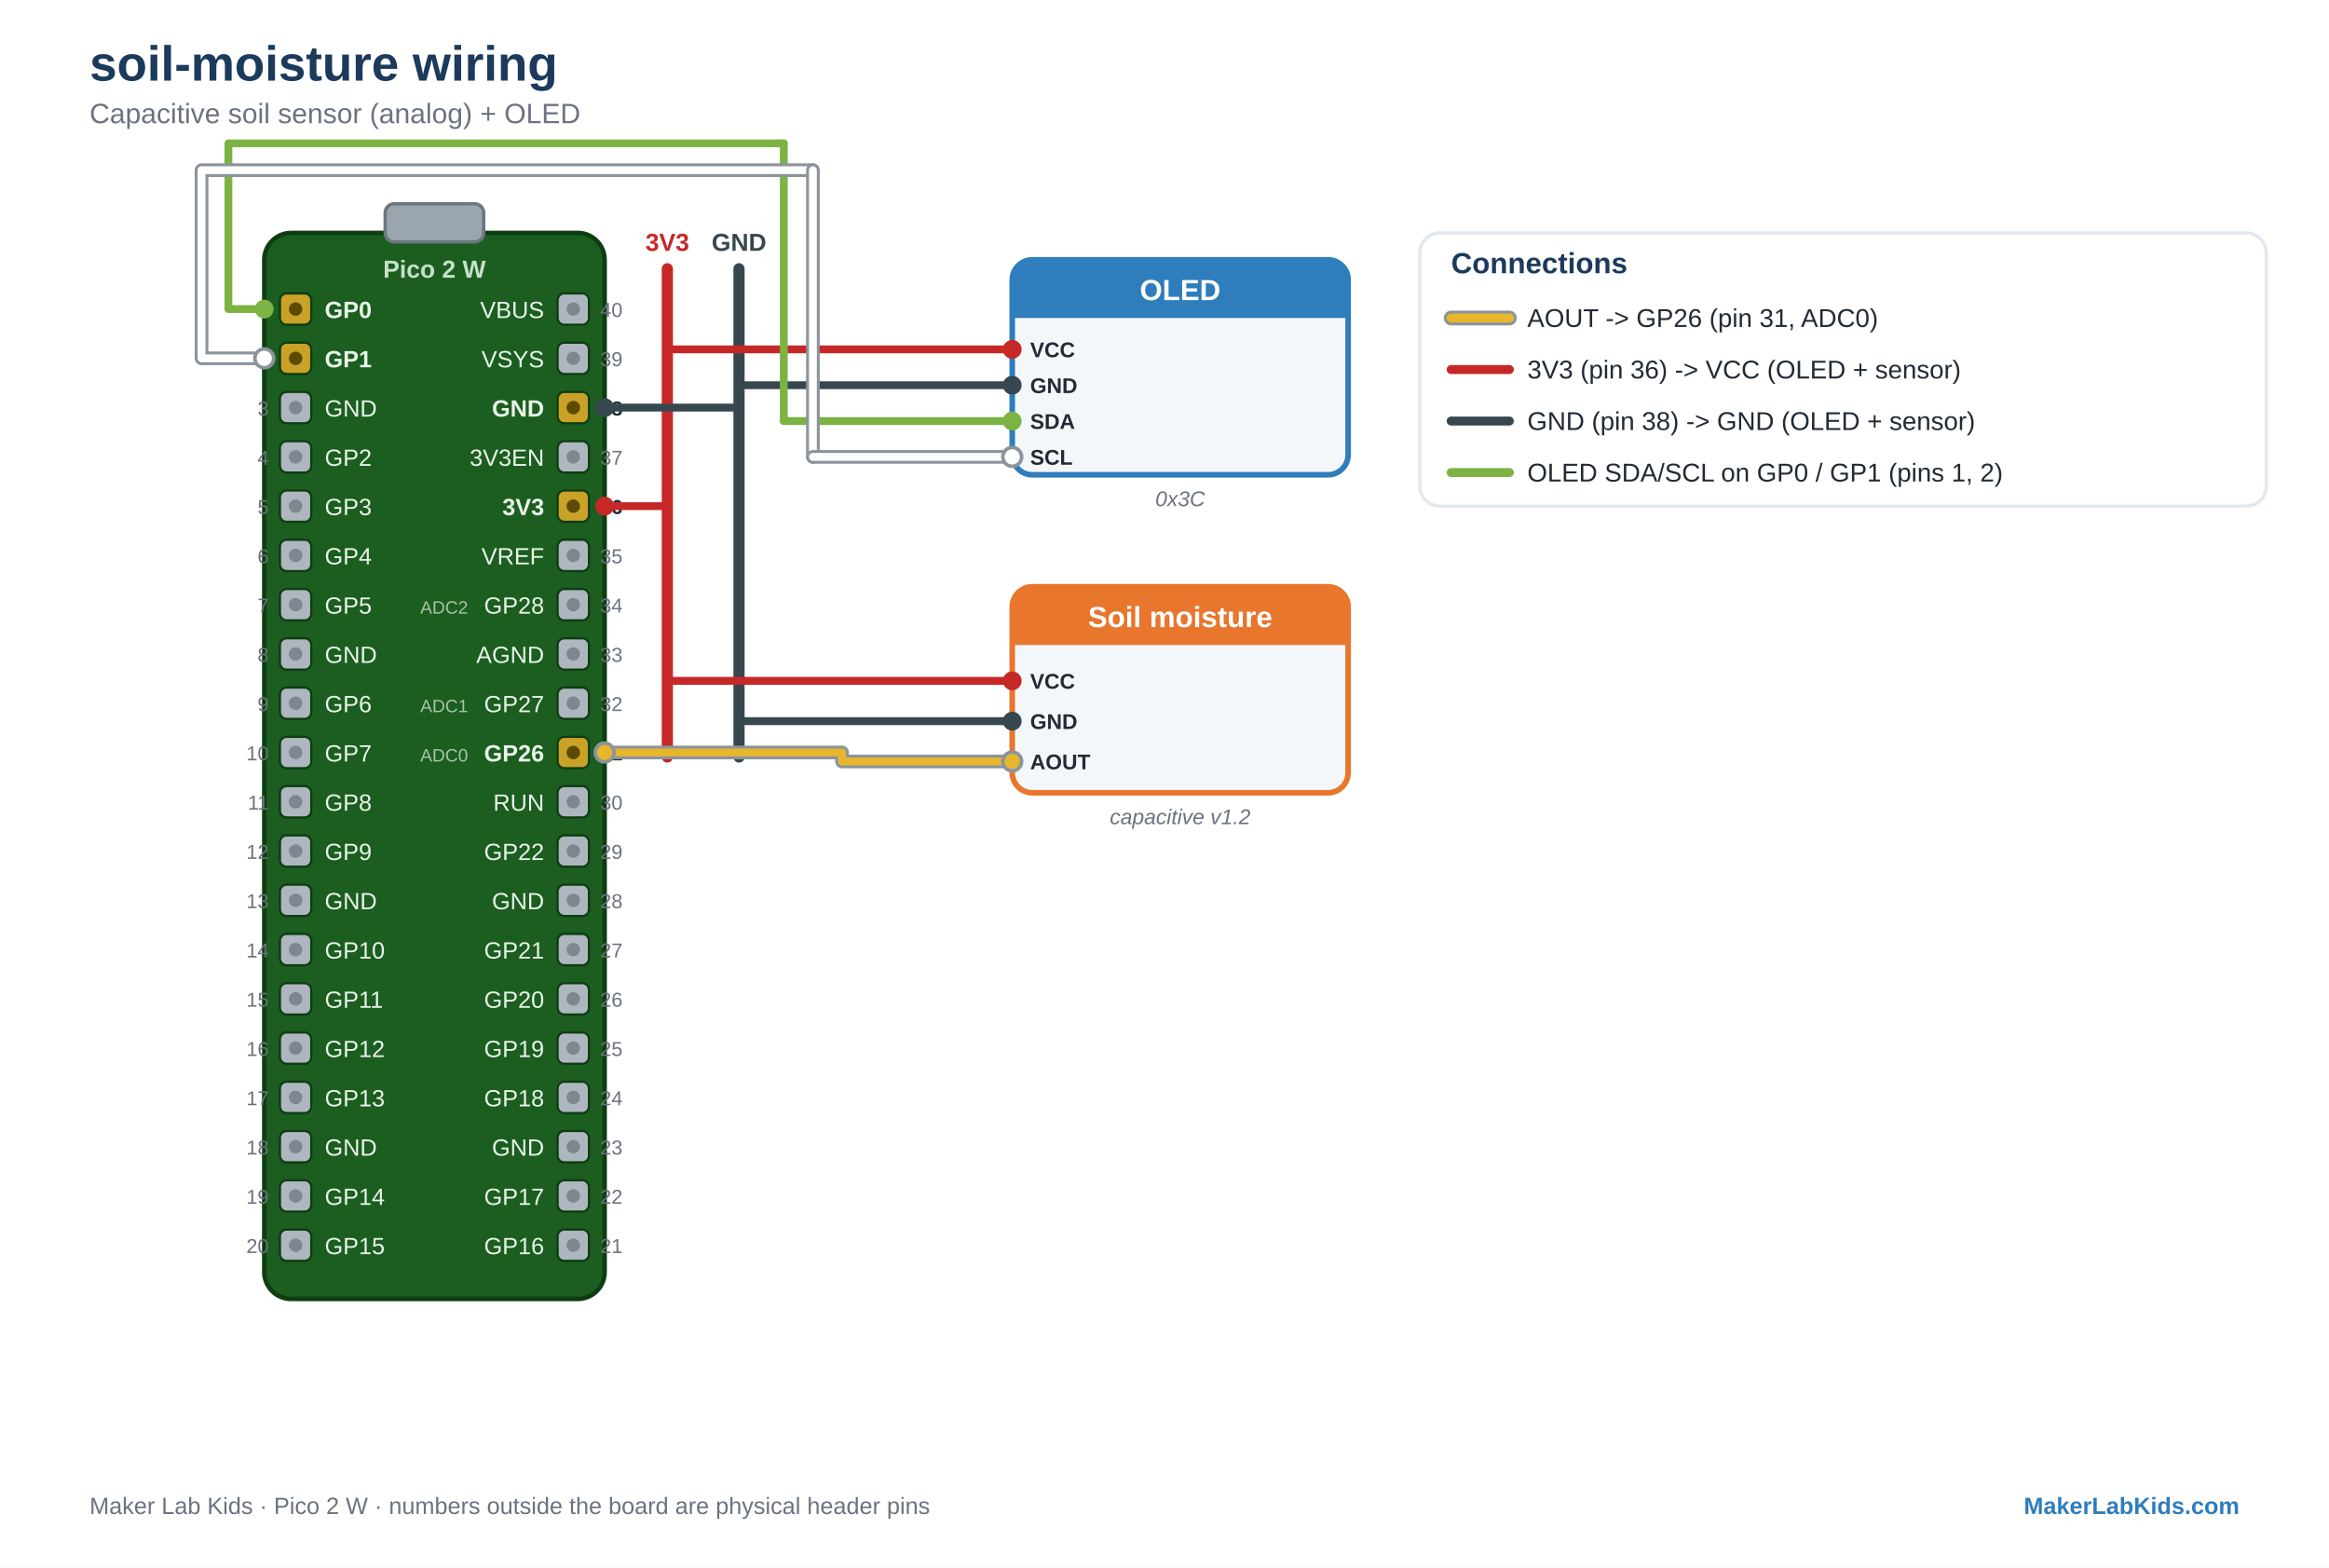
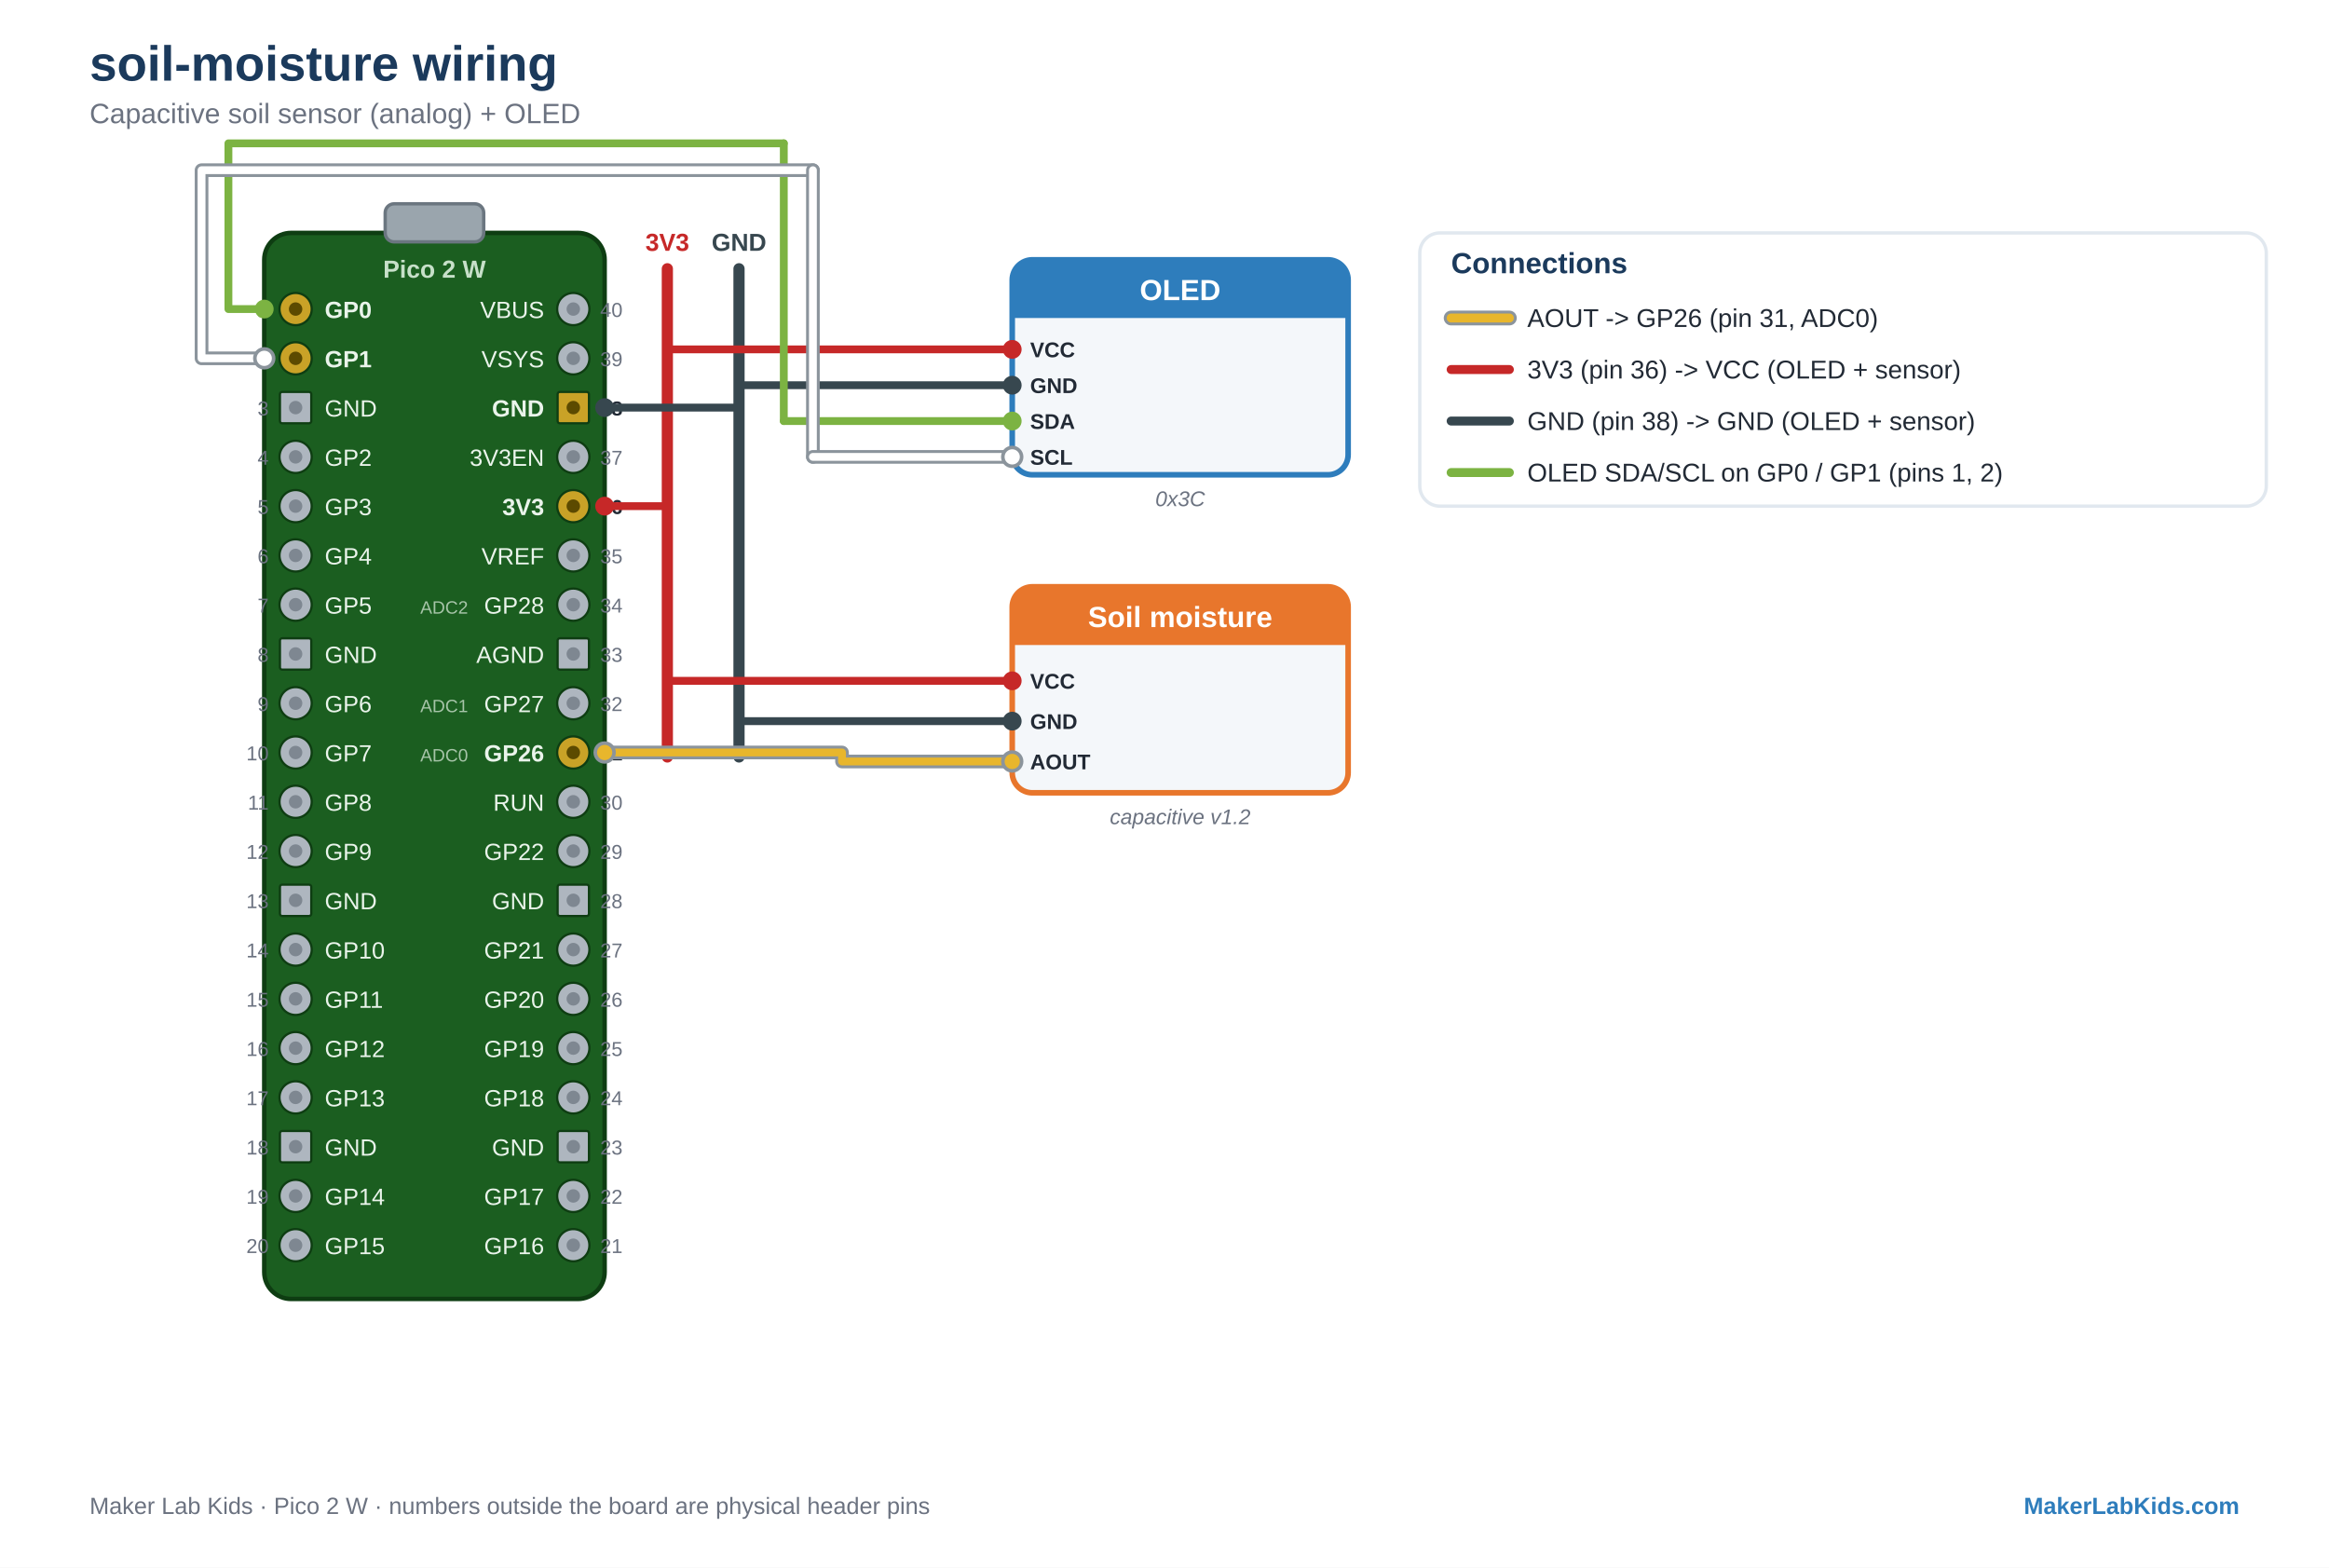
<svg xmlns="http://www.w3.org/2000/svg" viewBox="0 0 1040 700" font-family="Arial, Helvetica, sans-serif">
  <rect width="1040" height="700" fill="#FFFFFF" />
  <text x="40" y="36" font-family="Arial, Helvetica, sans-serif" font-size="22" fill="#1B3A5C" text-anchor="start" font-weight="bold">soil-moisture wiring</text>
  <text x="40" y="55" font-family="Arial, Helvetica, sans-serif" font-size="12.5" fill="#6B7280" text-anchor="start">Capacitive soil sensor (analog) + OLED</text>
  <rect x="118" y="104" width="152" height="476" rx="12" fill="#1B5E20" stroke="#0E3D12" stroke-width="2" />
  <rect x="172" y="91" width="44" height="17" rx="4" fill="#9AA5AD" stroke="#6B7680" stroke-width="1.5" />
  <text x="194" y="124" font-family="Arial, Helvetica, sans-serif" font-size="11" fill="#C7E0C9" text-anchor="middle" font-weight="bold">Pico 2 W</text>
-   <rect x="125" y="131" width="14" height="14" rx="3" fill="#C9A227" stroke="#0E3D12" stroke-width="1" />
+   <circle cx="132" cy="138" r="7.2" fill="#C9A227" stroke="#0E3D12" stroke-width="1" />
  <circle cx="132" cy="138" r="3" fill="#5C4A00" />
  <text x="145" y="142" font-family="Arial, Helvetica, sans-serif" font-size="10.5" fill="#EAF4EB" text-anchor="start" font-weight="bold">GP0</text>
  <text x="120" y="141.5" font-family="Arial, Helvetica, sans-serif" font-size="9" fill="#222A35" text-anchor="end" font-weight="bold">1</text>
-   <rect x="125" y="153" width="14" height="14" rx="3" fill="#C9A227" stroke="#0E3D12" stroke-width="1" />
+   <circle cx="132" cy="160" r="7.2" fill="#C9A227" stroke="#0E3D12" stroke-width="1" />
  <circle cx="132" cy="160" r="3" fill="#5C4A00" />
  <text x="145" y="164" font-family="Arial, Helvetica, sans-serif" font-size="10.5" fill="#EAF4EB" text-anchor="start" font-weight="bold">GP1</text>
  <text x="120" y="163.5" font-family="Arial, Helvetica, sans-serif" font-size="9" fill="#222A35" text-anchor="end" font-weight="bold">2</text>
-   <rect x="125" y="175" width="14" height="14" rx="3" fill="#AEB6BF" stroke="#0E3D12" stroke-width="1" />
+   <rect x="125" y="175" width="14" height="14" rx="1" fill="#AEB6BF" stroke="#0E3D12" stroke-width="1" />
  <circle cx="132" cy="182" r="3" fill="#7E8791" />
  <text x="145" y="186" font-family="Arial, Helvetica, sans-serif" font-size="10.5" fill="#EAF4EB" text-anchor="start">GND</text>
  <text x="120" y="185.5" font-family="Arial, Helvetica, sans-serif" font-size="9" fill="#6B7280" text-anchor="end">3</text>
-   <rect x="125" y="197" width="14" height="14" rx="3" fill="#AEB6BF" stroke="#0E3D12" stroke-width="1" />
+   <circle cx="132" cy="204" r="7.2" fill="#AEB6BF" stroke="#0E3D12" stroke-width="1" />
  <circle cx="132" cy="204" r="3" fill="#7E8791" />
  <text x="145" y="208" font-family="Arial, Helvetica, sans-serif" font-size="10.5" fill="#EAF4EB" text-anchor="start">GP2</text>
  <text x="120" y="207.5" font-family="Arial, Helvetica, sans-serif" font-size="9" fill="#6B7280" text-anchor="end">4</text>
-   <rect x="125" y="219" width="14" height="14" rx="3" fill="#AEB6BF" stroke="#0E3D12" stroke-width="1" />
+   <circle cx="132" cy="226" r="7.2" fill="#AEB6BF" stroke="#0E3D12" stroke-width="1" />
  <circle cx="132" cy="226" r="3" fill="#7E8791" />
  <text x="145" y="230" font-family="Arial, Helvetica, sans-serif" font-size="10.5" fill="#EAF4EB" text-anchor="start">GP3</text>
  <text x="120" y="229.5" font-family="Arial, Helvetica, sans-serif" font-size="9" fill="#6B7280" text-anchor="end">5</text>
-   <rect x="125" y="241" width="14" height="14" rx="3" fill="#AEB6BF" stroke="#0E3D12" stroke-width="1" />
+   <circle cx="132" cy="248" r="7.2" fill="#AEB6BF" stroke="#0E3D12" stroke-width="1" />
  <circle cx="132" cy="248" r="3" fill="#7E8791" />
  <text x="145" y="252" font-family="Arial, Helvetica, sans-serif" font-size="10.5" fill="#EAF4EB" text-anchor="start">GP4</text>
  <text x="120" y="251.5" font-family="Arial, Helvetica, sans-serif" font-size="9" fill="#6B7280" text-anchor="end">6</text>
-   <rect x="125" y="263" width="14" height="14" rx="3" fill="#AEB6BF" stroke="#0E3D12" stroke-width="1" />
+   <circle cx="132" cy="270" r="7.2" fill="#AEB6BF" stroke="#0E3D12" stroke-width="1" />
  <circle cx="132" cy="270" r="3" fill="#7E8791" />
  <text x="145" y="274" font-family="Arial, Helvetica, sans-serif" font-size="10.5" fill="#EAF4EB" text-anchor="start">GP5</text>
  <text x="120" y="273.5" font-family="Arial, Helvetica, sans-serif" font-size="9" fill="#6B7280" text-anchor="end">7</text>
-   <rect x="125" y="285" width="14" height="14" rx="3" fill="#AEB6BF" stroke="#0E3D12" stroke-width="1" />
+   <rect x="125" y="285" width="14" height="14" rx="1" fill="#AEB6BF" stroke="#0E3D12" stroke-width="1" />
  <circle cx="132" cy="292" r="3" fill="#7E8791" />
  <text x="145" y="296" font-family="Arial, Helvetica, sans-serif" font-size="10.5" fill="#EAF4EB" text-anchor="start">GND</text>
  <text x="120" y="295.5" font-family="Arial, Helvetica, sans-serif" font-size="9" fill="#6B7280" text-anchor="end">8</text>
-   <rect x="125" y="307" width="14" height="14" rx="3" fill="#AEB6BF" stroke="#0E3D12" stroke-width="1" />
+   <circle cx="132" cy="314" r="7.2" fill="#AEB6BF" stroke="#0E3D12" stroke-width="1" />
  <circle cx="132" cy="314" r="3" fill="#7E8791" />
  <text x="145" y="318" font-family="Arial, Helvetica, sans-serif" font-size="10.5" fill="#EAF4EB" text-anchor="start">GP6</text>
  <text x="120" y="317.5" font-family="Arial, Helvetica, sans-serif" font-size="9" fill="#6B7280" text-anchor="end">9</text>
-   <rect x="125" y="329" width="14" height="14" rx="3" fill="#AEB6BF" stroke="#0E3D12" stroke-width="1" />
+   <circle cx="132" cy="336" r="7.2" fill="#AEB6BF" stroke="#0E3D12" stroke-width="1" />
  <circle cx="132" cy="336" r="3" fill="#7E8791" />
  <text x="145" y="340" font-family="Arial, Helvetica, sans-serif" font-size="10.5" fill="#EAF4EB" text-anchor="start">GP7</text>
  <text x="120" y="339.5" font-family="Arial, Helvetica, sans-serif" font-size="9" fill="#6B7280" text-anchor="end">10</text>
-   <rect x="125" y="351" width="14" height="14" rx="3" fill="#AEB6BF" stroke="#0E3D12" stroke-width="1" />
+   <circle cx="132" cy="358" r="7.2" fill="#AEB6BF" stroke="#0E3D12" stroke-width="1" />
  <circle cx="132" cy="358" r="3" fill="#7E8791" />
  <text x="145" y="362" font-family="Arial, Helvetica, sans-serif" font-size="10.5" fill="#EAF4EB" text-anchor="start">GP8</text>
  <text x="120" y="361.5" font-family="Arial, Helvetica, sans-serif" font-size="9" fill="#6B7280" text-anchor="end">11</text>
-   <rect x="125" y="373" width="14" height="14" rx="3" fill="#AEB6BF" stroke="#0E3D12" stroke-width="1" />
+   <circle cx="132" cy="380" r="7.2" fill="#AEB6BF" stroke="#0E3D12" stroke-width="1" />
  <circle cx="132" cy="380" r="3" fill="#7E8791" />
  <text x="145" y="384" font-family="Arial, Helvetica, sans-serif" font-size="10.5" fill="#EAF4EB" text-anchor="start">GP9</text>
  <text x="120" y="383.5" font-family="Arial, Helvetica, sans-serif" font-size="9" fill="#6B7280" text-anchor="end">12</text>
-   <rect x="125" y="395" width="14" height="14" rx="3" fill="#AEB6BF" stroke="#0E3D12" stroke-width="1" />
+   <rect x="125" y="395" width="14" height="14" rx="1" fill="#AEB6BF" stroke="#0E3D12" stroke-width="1" />
  <circle cx="132" cy="402" r="3" fill="#7E8791" />
  <text x="145" y="406" font-family="Arial, Helvetica, sans-serif" font-size="10.5" fill="#EAF4EB" text-anchor="start">GND</text>
  <text x="120" y="405.5" font-family="Arial, Helvetica, sans-serif" font-size="9" fill="#6B7280" text-anchor="end">13</text>
-   <rect x="125" y="417" width="14" height="14" rx="3" fill="#AEB6BF" stroke="#0E3D12" stroke-width="1" />
+   <circle cx="132" cy="424" r="7.2" fill="#AEB6BF" stroke="#0E3D12" stroke-width="1" />
  <circle cx="132" cy="424" r="3" fill="#7E8791" />
  <text x="145" y="428" font-family="Arial, Helvetica, sans-serif" font-size="10.5" fill="#EAF4EB" text-anchor="start">GP10</text>
  <text x="120" y="427.5" font-family="Arial, Helvetica, sans-serif" font-size="9" fill="#6B7280" text-anchor="end">14</text>
-   <rect x="125" y="439" width="14" height="14" rx="3" fill="#AEB6BF" stroke="#0E3D12" stroke-width="1" />
+   <circle cx="132" cy="446" r="7.2" fill="#AEB6BF" stroke="#0E3D12" stroke-width="1" />
  <circle cx="132" cy="446" r="3" fill="#7E8791" />
  <text x="145" y="450" font-family="Arial, Helvetica, sans-serif" font-size="10.5" fill="#EAF4EB" text-anchor="start">GP11</text>
  <text x="120" y="449.5" font-family="Arial, Helvetica, sans-serif" font-size="9" fill="#6B7280" text-anchor="end">15</text>
-   <rect x="125" y="461" width="14" height="14" rx="3" fill="#AEB6BF" stroke="#0E3D12" stroke-width="1" />
+   <circle cx="132" cy="468" r="7.2" fill="#AEB6BF" stroke="#0E3D12" stroke-width="1" />
  <circle cx="132" cy="468" r="3" fill="#7E8791" />
  <text x="145" y="472" font-family="Arial, Helvetica, sans-serif" font-size="10.5" fill="#EAF4EB" text-anchor="start">GP12</text>
  <text x="120" y="471.5" font-family="Arial, Helvetica, sans-serif" font-size="9" fill="#6B7280" text-anchor="end">16</text>
-   <rect x="125" y="483" width="14" height="14" rx="3" fill="#AEB6BF" stroke="#0E3D12" stroke-width="1" />
+   <circle cx="132" cy="490" r="7.2" fill="#AEB6BF" stroke="#0E3D12" stroke-width="1" />
  <circle cx="132" cy="490" r="3" fill="#7E8791" />
  <text x="145" y="494" font-family="Arial, Helvetica, sans-serif" font-size="10.5" fill="#EAF4EB" text-anchor="start">GP13</text>
  <text x="120" y="493.5" font-family="Arial, Helvetica, sans-serif" font-size="9" fill="#6B7280" text-anchor="end">17</text>
-   <rect x="125" y="505" width="14" height="14" rx="3" fill="#AEB6BF" stroke="#0E3D12" stroke-width="1" />
+   <rect x="125" y="505" width="14" height="14" rx="1" fill="#AEB6BF" stroke="#0E3D12" stroke-width="1" />
  <circle cx="132" cy="512" r="3" fill="#7E8791" />
  <text x="145" y="516" font-family="Arial, Helvetica, sans-serif" font-size="10.5" fill="#EAF4EB" text-anchor="start">GND</text>
  <text x="120" y="515.5" font-family="Arial, Helvetica, sans-serif" font-size="9" fill="#6B7280" text-anchor="end">18</text>
-   <rect x="125" y="527" width="14" height="14" rx="3" fill="#AEB6BF" stroke="#0E3D12" stroke-width="1" />
+   <circle cx="132" cy="534" r="7.2" fill="#AEB6BF" stroke="#0E3D12" stroke-width="1" />
  <circle cx="132" cy="534" r="3" fill="#7E8791" />
  <text x="145" y="538" font-family="Arial, Helvetica, sans-serif" font-size="10.5" fill="#EAF4EB" text-anchor="start">GP14</text>
  <text x="120" y="537.5" font-family="Arial, Helvetica, sans-serif" font-size="9" fill="#6B7280" text-anchor="end">19</text>
-   <rect x="125" y="549" width="14" height="14" rx="3" fill="#AEB6BF" stroke="#0E3D12" stroke-width="1" />
+   <circle cx="132" cy="556" r="7.2" fill="#AEB6BF" stroke="#0E3D12" stroke-width="1" />
  <circle cx="132" cy="556" r="3" fill="#7E8791" />
  <text x="145" y="560" font-family="Arial, Helvetica, sans-serif" font-size="10.5" fill="#EAF4EB" text-anchor="start">GP15</text>
  <text x="120" y="559.5" font-family="Arial, Helvetica, sans-serif" font-size="9" fill="#6B7280" text-anchor="end">20</text>
-   <rect x="249" y="549" width="14" height="14" rx="3" fill="#AEB6BF" stroke="#0E3D12" stroke-width="1" />
+   <circle cx="256" cy="556" r="7.2" fill="#AEB6BF" stroke="#0E3D12" stroke-width="1" />
  <circle cx="256" cy="556" r="3" fill="#7E8791" />
  <text x="243" y="560" font-family="Arial, Helvetica, sans-serif" font-size="10.5" fill="#EAF4EB" text-anchor="end">GP16</text>
  <text x="268" y="559.5" font-family="Arial, Helvetica, sans-serif" font-size="9" fill="#6B7280" text-anchor="start">21</text>
-   <rect x="249" y="527" width="14" height="14" rx="3" fill="#AEB6BF" stroke="#0E3D12" stroke-width="1" />
+   <circle cx="256" cy="534" r="7.2" fill="#AEB6BF" stroke="#0E3D12" stroke-width="1" />
  <circle cx="256" cy="534" r="3" fill="#7E8791" />
  <text x="243" y="538" font-family="Arial, Helvetica, sans-serif" font-size="10.5" fill="#EAF4EB" text-anchor="end">GP17</text>
  <text x="268" y="537.5" font-family="Arial, Helvetica, sans-serif" font-size="9" fill="#6B7280" text-anchor="start">22</text>
-   <rect x="249" y="505" width="14" height="14" rx="3" fill="#AEB6BF" stroke="#0E3D12" stroke-width="1" />
+   <rect x="249" y="505" width="14" height="14" rx="1" fill="#AEB6BF" stroke="#0E3D12" stroke-width="1" />
  <circle cx="256" cy="512" r="3" fill="#7E8791" />
  <text x="243" y="516" font-family="Arial, Helvetica, sans-serif" font-size="10.5" fill="#EAF4EB" text-anchor="end">GND</text>
  <text x="268" y="515.5" font-family="Arial, Helvetica, sans-serif" font-size="9" fill="#6B7280" text-anchor="start">23</text>
-   <rect x="249" y="483" width="14" height="14" rx="3" fill="#AEB6BF" stroke="#0E3D12" stroke-width="1" />
+   <circle cx="256" cy="490" r="7.2" fill="#AEB6BF" stroke="#0E3D12" stroke-width="1" />
  <circle cx="256" cy="490" r="3" fill="#7E8791" />
  <text x="243" y="494" font-family="Arial, Helvetica, sans-serif" font-size="10.5" fill="#EAF4EB" text-anchor="end">GP18</text>
  <text x="268" y="493.5" font-family="Arial, Helvetica, sans-serif" font-size="9" fill="#6B7280" text-anchor="start">24</text>
-   <rect x="249" y="461" width="14" height="14" rx="3" fill="#AEB6BF" stroke="#0E3D12" stroke-width="1" />
+   <circle cx="256" cy="468" r="7.2" fill="#AEB6BF" stroke="#0E3D12" stroke-width="1" />
  <circle cx="256" cy="468" r="3" fill="#7E8791" />
  <text x="243" y="472" font-family="Arial, Helvetica, sans-serif" font-size="10.5" fill="#EAF4EB" text-anchor="end">GP19</text>
  <text x="268" y="471.5" font-family="Arial, Helvetica, sans-serif" font-size="9" fill="#6B7280" text-anchor="start">25</text>
-   <rect x="249" y="439" width="14" height="14" rx="3" fill="#AEB6BF" stroke="#0E3D12" stroke-width="1" />
+   <circle cx="256" cy="446" r="7.2" fill="#AEB6BF" stroke="#0E3D12" stroke-width="1" />
  <circle cx="256" cy="446" r="3" fill="#7E8791" />
  <text x="243" y="450" font-family="Arial, Helvetica, sans-serif" font-size="10.5" fill="#EAF4EB" text-anchor="end">GP20</text>
  <text x="268" y="449.5" font-family="Arial, Helvetica, sans-serif" font-size="9" fill="#6B7280" text-anchor="start">26</text>
-   <rect x="249" y="417" width="14" height="14" rx="3" fill="#AEB6BF" stroke="#0E3D12" stroke-width="1" />
+   <circle cx="256" cy="424" r="7.2" fill="#AEB6BF" stroke="#0E3D12" stroke-width="1" />
  <circle cx="256" cy="424" r="3" fill="#7E8791" />
  <text x="243" y="428" font-family="Arial, Helvetica, sans-serif" font-size="10.5" fill="#EAF4EB" text-anchor="end">GP21</text>
  <text x="268" y="427.5" font-family="Arial, Helvetica, sans-serif" font-size="9" fill="#6B7280" text-anchor="start">27</text>
-   <rect x="249" y="395" width="14" height="14" rx="3" fill="#AEB6BF" stroke="#0E3D12" stroke-width="1" />
+   <rect x="249" y="395" width="14" height="14" rx="1" fill="#AEB6BF" stroke="#0E3D12" stroke-width="1" />
  <circle cx="256" cy="402" r="3" fill="#7E8791" />
  <text x="243" y="406" font-family="Arial, Helvetica, sans-serif" font-size="10.5" fill="#EAF4EB" text-anchor="end">GND</text>
  <text x="268" y="405.5" font-family="Arial, Helvetica, sans-serif" font-size="9" fill="#6B7280" text-anchor="start">28</text>
-   <rect x="249" y="373" width="14" height="14" rx="3" fill="#AEB6BF" stroke="#0E3D12" stroke-width="1" />
+   <circle cx="256" cy="380" r="7.2" fill="#AEB6BF" stroke="#0E3D12" stroke-width="1" />
  <circle cx="256" cy="380" r="3" fill="#7E8791" />
  <text x="243" y="384" font-family="Arial, Helvetica, sans-serif" font-size="10.5" fill="#EAF4EB" text-anchor="end">GP22</text>
  <text x="268" y="383.5" font-family="Arial, Helvetica, sans-serif" font-size="9" fill="#6B7280" text-anchor="start">29</text>
-   <rect x="249" y="351" width="14" height="14" rx="3" fill="#AEB6BF" stroke="#0E3D12" stroke-width="1" />
+   <circle cx="256" cy="358" r="7.2" fill="#AEB6BF" stroke="#0E3D12" stroke-width="1" />
  <circle cx="256" cy="358" r="3" fill="#7E8791" />
  <text x="243" y="362" font-family="Arial, Helvetica, sans-serif" font-size="10.5" fill="#EAF4EB" text-anchor="end">RUN</text>
  <text x="268" y="361.5" font-family="Arial, Helvetica, sans-serif" font-size="9" fill="#6B7280" text-anchor="start">30</text>
-   <rect x="249" y="329" width="14" height="14" rx="3" fill="#C9A227" stroke="#0E3D12" stroke-width="1" />
+   <circle cx="256" cy="336" r="7.2" fill="#C9A227" stroke="#0E3D12" stroke-width="1" />
  <circle cx="256" cy="336" r="3" fill="#5C4A00" />
  <text x="243" y="340" font-family="Arial, Helvetica, sans-serif" font-size="10.5" fill="#EAF4EB" text-anchor="end" font-weight="bold">GP26</text>
  <text x="209" y="340" font-family="Arial, Helvetica, sans-serif" font-size="8" fill="#A6C4A8" text-anchor="end">ADC0</text>
  <text x="268" y="339.5" font-family="Arial, Helvetica, sans-serif" font-size="9" fill="#222A35" text-anchor="start" font-weight="bold">31</text>
-   <rect x="249" y="307" width="14" height="14" rx="3" fill="#AEB6BF" stroke="#0E3D12" stroke-width="1" />
+   <circle cx="256" cy="314" r="7.2" fill="#AEB6BF" stroke="#0E3D12" stroke-width="1" />
  <circle cx="256" cy="314" r="3" fill="#7E8791" />
  <text x="243" y="318" font-family="Arial, Helvetica, sans-serif" font-size="10.5" fill="#EAF4EB" text-anchor="end">GP27</text>
  <text x="209" y="318" font-family="Arial, Helvetica, sans-serif" font-size="8" fill="#A6C4A8" text-anchor="end">ADC1</text>
  <text x="268" y="317.5" font-family="Arial, Helvetica, sans-serif" font-size="9" fill="#6B7280" text-anchor="start">32</text>
-   <rect x="249" y="285" width="14" height="14" rx="3" fill="#AEB6BF" stroke="#0E3D12" stroke-width="1" />
+   <rect x="249" y="285" width="14" height="14" rx="1" fill="#AEB6BF" stroke="#0E3D12" stroke-width="1" />
  <circle cx="256" cy="292" r="3" fill="#7E8791" />
  <text x="243" y="296" font-family="Arial, Helvetica, sans-serif" font-size="10.5" fill="#EAF4EB" text-anchor="end">AGND</text>
  <text x="268" y="295.5" font-family="Arial, Helvetica, sans-serif" font-size="9" fill="#6B7280" text-anchor="start">33</text>
-   <rect x="249" y="263" width="14" height="14" rx="3" fill="#AEB6BF" stroke="#0E3D12" stroke-width="1" />
+   <circle cx="256" cy="270" r="7.2" fill="#AEB6BF" stroke="#0E3D12" stroke-width="1" />
  <circle cx="256" cy="270" r="3" fill="#7E8791" />
  <text x="243" y="274" font-family="Arial, Helvetica, sans-serif" font-size="10.5" fill="#EAF4EB" text-anchor="end">GP28</text>
  <text x="209" y="274" font-family="Arial, Helvetica, sans-serif" font-size="8" fill="#A6C4A8" text-anchor="end">ADC2</text>
  <text x="268" y="273.5" font-family="Arial, Helvetica, sans-serif" font-size="9" fill="#6B7280" text-anchor="start">34</text>
-   <rect x="249" y="241" width="14" height="14" rx="3" fill="#AEB6BF" stroke="#0E3D12" stroke-width="1" />
+   <circle cx="256" cy="248" r="7.2" fill="#AEB6BF" stroke="#0E3D12" stroke-width="1" />
  <circle cx="256" cy="248" r="3" fill="#7E8791" />
  <text x="243" y="252" font-family="Arial, Helvetica, sans-serif" font-size="10.5" fill="#EAF4EB" text-anchor="end">VREF</text>
  <text x="268" y="251.5" font-family="Arial, Helvetica, sans-serif" font-size="9" fill="#6B7280" text-anchor="start">35</text>
-   <rect x="249" y="219" width="14" height="14" rx="3" fill="#C9A227" stroke="#0E3D12" stroke-width="1" />
+   <circle cx="256" cy="226" r="7.2" fill="#C9A227" stroke="#0E3D12" stroke-width="1" />
  <circle cx="256" cy="226" r="3" fill="#5C4A00" />
  <text x="243" y="230" font-family="Arial, Helvetica, sans-serif" font-size="10.5" fill="#EAF4EB" text-anchor="end" font-weight="bold">3V3</text>
  <text x="268" y="229.5" font-family="Arial, Helvetica, sans-serif" font-size="9" fill="#222A35" text-anchor="start" font-weight="bold">36</text>
-   <rect x="249" y="197" width="14" height="14" rx="3" fill="#AEB6BF" stroke="#0E3D12" stroke-width="1" />
+   <circle cx="256" cy="204" r="7.2" fill="#AEB6BF" stroke="#0E3D12" stroke-width="1" />
  <circle cx="256" cy="204" r="3" fill="#7E8791" />
  <text x="243" y="208" font-family="Arial, Helvetica, sans-serif" font-size="10.5" fill="#EAF4EB" text-anchor="end">3V3EN</text>
  <text x="268" y="207.5" font-family="Arial, Helvetica, sans-serif" font-size="9" fill="#6B7280" text-anchor="start">37</text>
-   <rect x="249" y="175" width="14" height="14" rx="3" fill="#C9A227" stroke="#0E3D12" stroke-width="1" />
+   <rect x="249" y="175" width="14" height="14" rx="1" fill="#C9A227" stroke="#0E3D12" stroke-width="1" />
  <circle cx="256" cy="182" r="3" fill="#5C4A00" />
  <text x="243" y="186" font-family="Arial, Helvetica, sans-serif" font-size="10.5" fill="#EAF4EB" text-anchor="end" font-weight="bold">GND</text>
  <text x="268" y="185.5" font-family="Arial, Helvetica, sans-serif" font-size="9" fill="#222A35" text-anchor="start" font-weight="bold">38</text>
-   <rect x="249" y="153" width="14" height="14" rx="3" fill="#AEB6BF" stroke="#0E3D12" stroke-width="1" />
+   <circle cx="256" cy="160" r="7.2" fill="#AEB6BF" stroke="#0E3D12" stroke-width="1" />
  <circle cx="256" cy="160" r="3" fill="#7E8791" />
  <text x="243" y="164" font-family="Arial, Helvetica, sans-serif" font-size="10.5" fill="#EAF4EB" text-anchor="end">VSYS</text>
  <text x="268" y="163.5" font-family="Arial, Helvetica, sans-serif" font-size="9" fill="#6B7280" text-anchor="start">39</text>
-   <rect x="249" y="131" width="14" height="14" rx="3" fill="#AEB6BF" stroke="#0E3D12" stroke-width="1" />
+   <circle cx="256" cy="138" r="7.2" fill="#AEB6BF" stroke="#0E3D12" stroke-width="1" />
  <circle cx="256" cy="138" r="3" fill="#7E8791" />
  <text x="243" y="142" font-family="Arial, Helvetica, sans-serif" font-size="10.5" fill="#EAF4EB" text-anchor="end">VBUS</text>
  <text x="268" y="141.5" font-family="Arial, Helvetica, sans-serif" font-size="9" fill="#6B7280" text-anchor="start">40</text>
  <path d="M298 120 L298 338" fill="none" stroke="#C62828" stroke-width="5" stroke-linejoin="round" stroke-linecap="round" />
  <path d="M330 120 L330 338" fill="none" stroke="#37474F" stroke-width="5" stroke-linejoin="round" stroke-linecap="round" />
  <text x="298" y="112" font-family="Arial, Helvetica, sans-serif" font-size="11" fill="#C62828" text-anchor="middle" font-weight="bold">3V3</text>
  <text x="330" y="112" font-family="Arial, Helvetica, sans-serif" font-size="11" fill="#37474F" text-anchor="middle" font-weight="bold">GND</text>
  <path d="M270 226 L298 226" fill="none" stroke="#C62828" stroke-width="3.5" stroke-linejoin="round" stroke-linecap="round" />
  <circle cx="270" cy="226" r="4.2" fill="#C62828" />
  <path d="M270 182 L330 182" fill="none" stroke="#37474F" stroke-width="3.5" stroke-linejoin="round" stroke-linecap="round" />
  <circle cx="270" cy="182" r="4.2" fill="#37474F" />
  <rect x="452" y="116" width="150" height="96" rx="9" fill="#F4F7FA" stroke="#2E7DBC" stroke-width="2.5" />
  <path d="M452 125 q0 -9 9 -9 h132 q9 0 9 9 v17 h-150 z" fill="#2E7DBC" />
  <text x="527" y="134" font-family="Arial, Helvetica, sans-serif" font-size="13" fill="#FFFFFF" text-anchor="middle" font-weight="bold">OLED</text>
  <text x="527" y="226" font-family="Arial, Helvetica, sans-serif" font-size="9.5" fill="#6B7280" text-anchor="middle" font-style="italic">0x3C</text>
  <text x="460" y="159.5" font-family="Arial, Helvetica, sans-serif" font-size="9.5" fill="#222A35" text-anchor="start" font-weight="bold">VCC</text>
  <text x="460" y="175.5" font-family="Arial, Helvetica, sans-serif" font-size="9.5" fill="#222A35" text-anchor="start" font-weight="bold">GND</text>
  <text x="460" y="191.5" font-family="Arial, Helvetica, sans-serif" font-size="9.5" fill="#222A35" text-anchor="start" font-weight="bold">SDA</text>
  <text x="460" y="207.5" font-family="Arial, Helvetica, sans-serif" font-size="9.5" fill="#222A35" text-anchor="start" font-weight="bold">SCL</text>
  <rect x="452" y="262" width="150" height="92" rx="9" fill="#F4F7FA" stroke="#E8762C" stroke-width="2.5" />
  <path d="M452 271 q0 -9 9 -9 h132 q9 0 9 9 v17 h-150 z" fill="#E8762C" />
  <text x="527" y="280" font-family="Arial, Helvetica, sans-serif" font-size="13" fill="#FFFFFF" text-anchor="middle" font-weight="bold">Soil moisture</text>
  <text x="527" y="368" font-family="Arial, Helvetica, sans-serif" font-size="9.5" fill="#6B7280" text-anchor="middle" font-style="italic">capacitive v1.2</text>
  <text x="460" y="307.5" font-family="Arial, Helvetica, sans-serif" font-size="9.5" fill="#222A35" text-anchor="start" font-weight="bold">VCC</text>
  <text x="460" y="325.5" font-family="Arial, Helvetica, sans-serif" font-size="9.5" fill="#222A35" text-anchor="start" font-weight="bold">GND</text>
  <text x="460" y="343.5" font-family="Arial, Helvetica, sans-serif" font-size="9.5" fill="#222A35" text-anchor="start" font-weight="bold">AOUT</text>
  <path d="M298 156 L452 156" fill="none" stroke="#C62828" stroke-width="3.5" stroke-linejoin="round" stroke-linecap="round" />
  <circle cx="452" cy="156" r="4.2" fill="#C62828" />
  <path d="M330 172 L452 172" fill="none" stroke="#37474F" stroke-width="3.5" stroke-linejoin="round" stroke-linecap="round" />
  <circle cx="452" cy="172" r="4.2" fill="#37474F" />
  <path d="M118 138 L102 138 L102 64 L350 64" fill="none" stroke="#7CB342" stroke-width="3.5" stroke-linejoin="round" stroke-linecap="round" />
  <circle cx="118" cy="138" r="4.2" fill="#7CB342" />
  <path d="M350 64 L350 188" fill="none" stroke="#7CB342" stroke-width="3.5" stroke-linejoin="round" stroke-linecap="round" />
  <path d="M350 188 L452 188" fill="none" stroke="#7CB342" stroke-width="3.5" stroke-linejoin="round" stroke-linecap="round" />
  <circle cx="452" cy="188" r="4.2" fill="#7CB342" />
  <path d="M118 160 L90 160 L90 76 L363 76" fill="none" stroke="#8B949C" stroke-width="6.1" stroke-linejoin="round" stroke-linecap="round" />
  <path d="M118 160 L90 160 L90 76 L363 76" fill="none" stroke="#FFFFFF" stroke-width="3.5" stroke-linejoin="round" stroke-linecap="round" />
  <circle cx="118" cy="160" r="4.2" fill="#FFFFFF" stroke="#8B949C" stroke-width="1.6" />
  <path d="M363 76 L363 204" fill="none" stroke="#8B949C" stroke-width="6.1" stroke-linejoin="round" stroke-linecap="round" />
  <path d="M363 76 L363 204" fill="none" stroke="#FFFFFF" stroke-width="3.5" stroke-linejoin="round" stroke-linecap="round" />
  <path d="M363 204 L452 204" fill="none" stroke="#8B949C" stroke-width="6.1" stroke-linejoin="round" stroke-linecap="round" />
  <path d="M363 204 L452 204" fill="none" stroke="#FFFFFF" stroke-width="3.5" stroke-linejoin="round" stroke-linecap="round" />
  <circle cx="452" cy="204" r="4.2" fill="#FFFFFF" stroke="#8B949C" stroke-width="1.6" />
  <path d="M298 304 L452 304" fill="none" stroke="#C62828" stroke-width="3.5" stroke-linejoin="round" stroke-linecap="round" />
  <circle cx="452" cy="304" r="4.2" fill="#C62828" />
  <path d="M330 322 L452 322" fill="none" stroke="#37474F" stroke-width="3.5" stroke-linejoin="round" stroke-linecap="round" />
  <circle cx="452" cy="322" r="4.2" fill="#37474F" />
  <path d="M270 336 L376 336 L376 340 L452 340" fill="none" stroke="#8B949C" stroke-width="6.1" stroke-linejoin="round" stroke-linecap="round" />
  <path d="M270 336 L376 336 L376 340 L452 340" fill="none" stroke="#E8B62C" stroke-width="3.5" stroke-linejoin="round" stroke-linecap="round" />
  <circle cx="270" cy="336" r="4.2" fill="#E8B62C" stroke="#8B949C" stroke-width="1.6" />
  <circle cx="452" cy="340" r="4.2" fill="#E8B62C" stroke="#8B949C" stroke-width="1.6" />
  <rect x="634" y="104" width="378" height="122" rx="9" fill="#FFFFFF" stroke="#E1E8EF" stroke-width="1.5" />
  <text x="648" y="122" font-family="Arial, Helvetica, sans-serif" font-size="13" fill="#1B3A5C" text-anchor="start" font-weight="bold">Connections</text>
  <line x1="648" y1="142" x2="674" y2="142" stroke="#8B949C" stroke-width="6.6" stroke-linecap="round" />
  <line x1="648" y1="142" x2="674" y2="142" stroke="#E8B62C" stroke-width="4" stroke-linecap="round" />
  <text x="682" y="146" font-family="Arial, Helvetica, sans-serif" font-size="11.5" fill="#222A35" text-anchor="start">AOUT -&gt; GP26 (pin 31, ADC0)</text>
  <line x1="648" y1="165" x2="674" y2="165" stroke="#C62828" stroke-width="4" stroke-linecap="round" />
  <text x="682" y="169" font-family="Arial, Helvetica, sans-serif" font-size="11.5" fill="#222A35" text-anchor="start">3V3 (pin 36) -&gt; VCC (OLED + sensor)</text>
  <line x1="648" y1="188" x2="674" y2="188" stroke="#37474F" stroke-width="4" stroke-linecap="round" />
  <text x="682" y="192" font-family="Arial, Helvetica, sans-serif" font-size="11.5" fill="#222A35" text-anchor="start">GND (pin 38) -&gt; GND (OLED + sensor)</text>
  <line x1="648" y1="211" x2="674" y2="211" stroke="#7CB342" stroke-width="4" stroke-linecap="round" />
  <text x="682" y="215" font-family="Arial, Helvetica, sans-serif" font-size="11.5" fill="#222A35" text-anchor="start">OLED SDA/SCL on GP0 / GP1 (pins 1, 2)</text>
  <text x="40" y="676" font-family="Arial, Helvetica, sans-serif" font-size="10.5" fill="#6B7280" text-anchor="start">Maker Lab Kids  ·  Pico 2 W  ·  numbers outside the board are physical header pins</text>
  <text x="1000" y="676" font-family="Arial, Helvetica, sans-serif" font-size="10.5" fill="#2E7DBC" text-anchor="end" font-weight="bold">MakerLabKids.com</text>
</svg>
